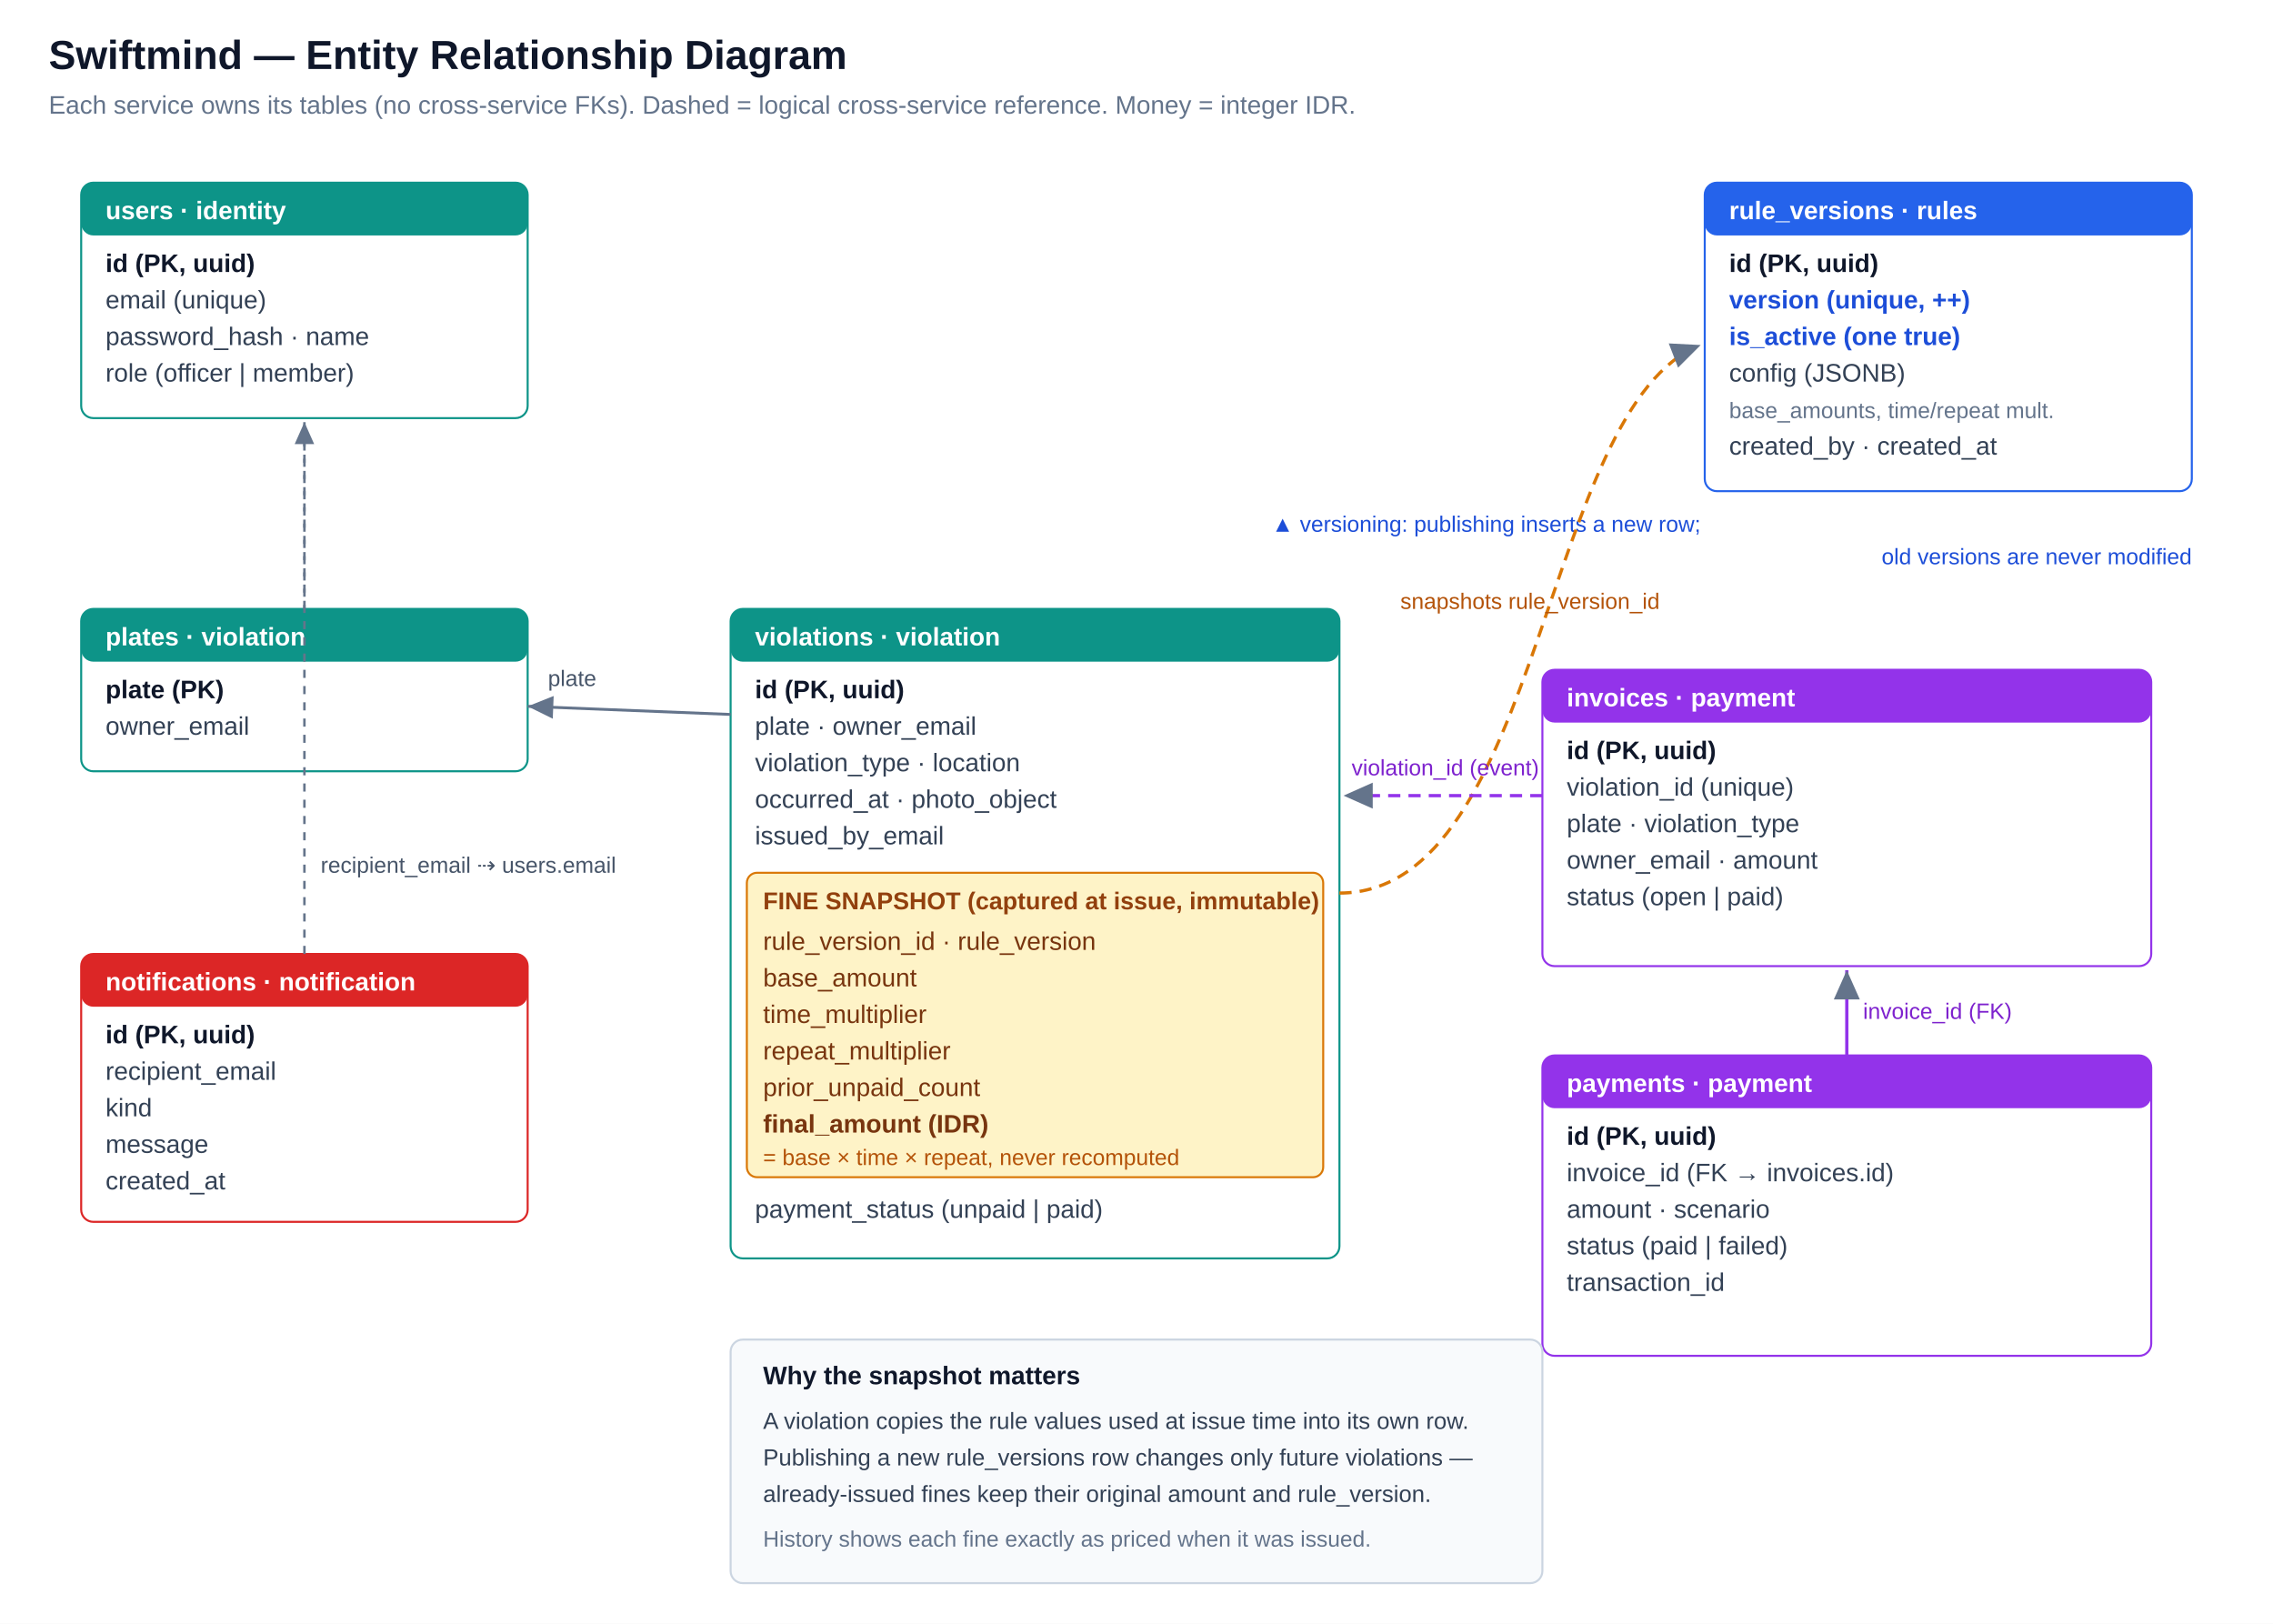
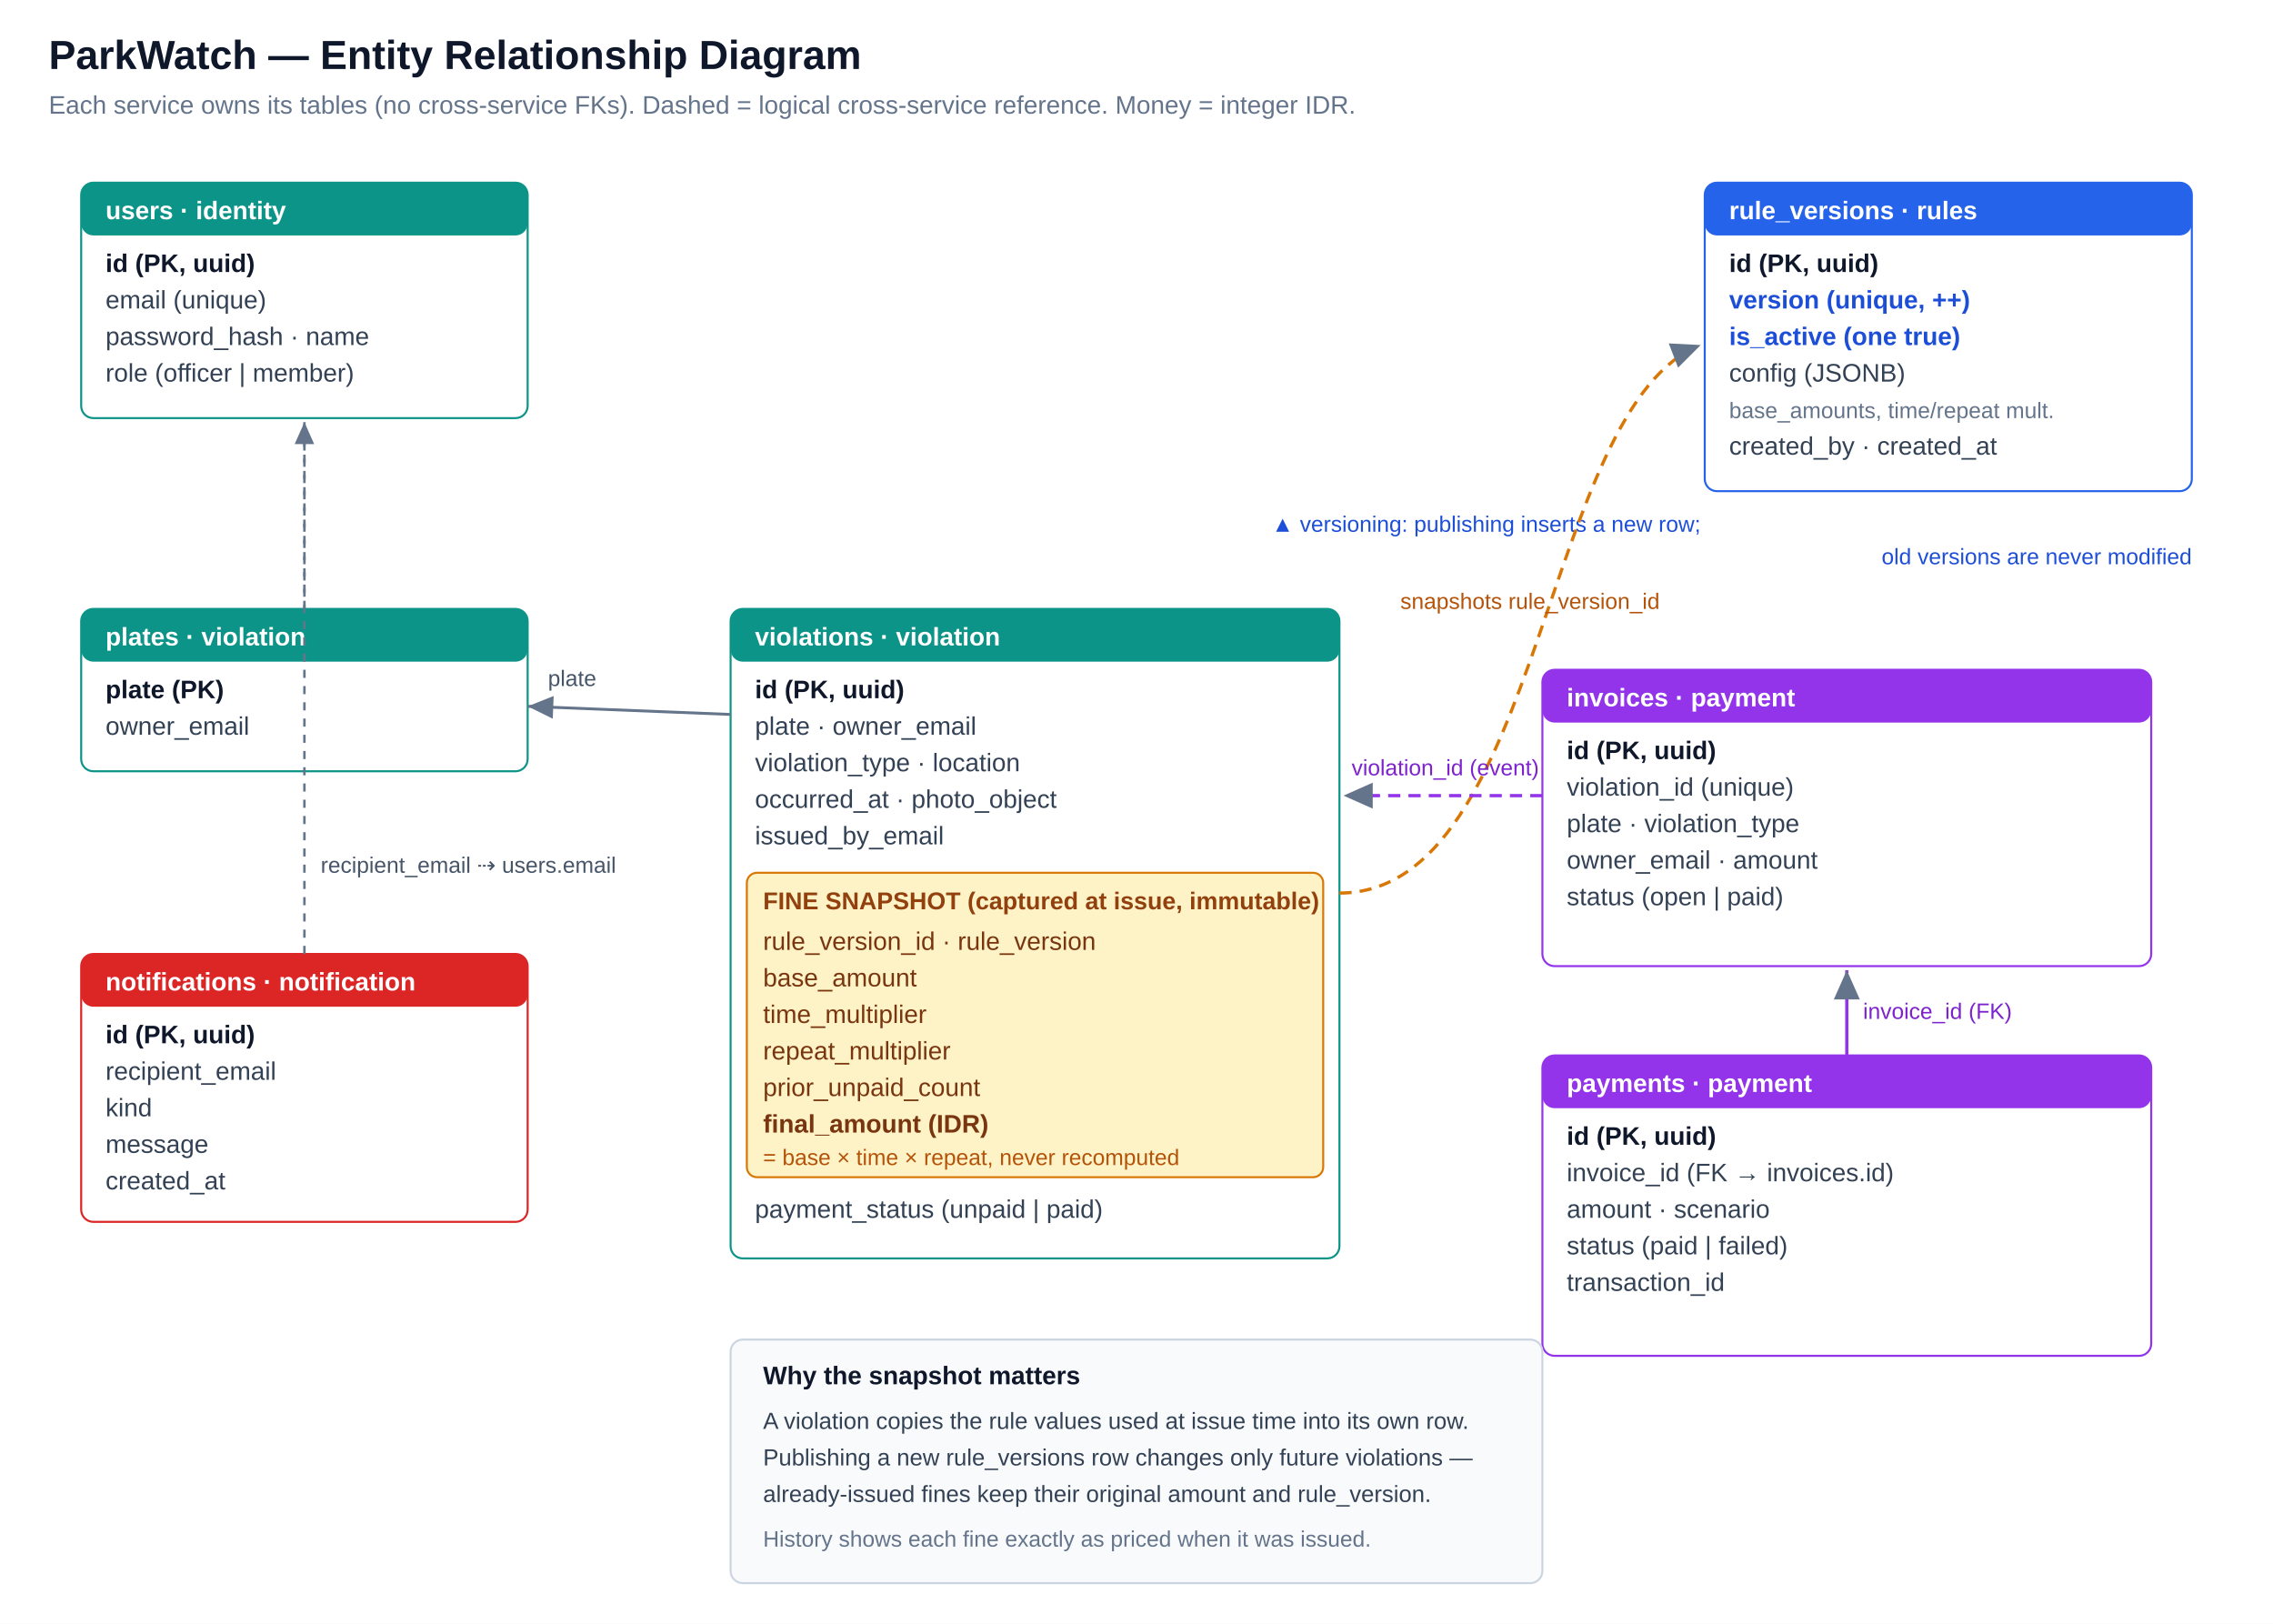
<svg xmlns="http://www.w3.org/2000/svg" viewBox="0 0 1120 800" font-family="Segoe UI, Arial, sans-serif" font-size="12.5">
  <defs>
    <marker id="rel" markerWidth="12" markerHeight="12" refX="9" refY="4" orient="auto" markerUnits="strokeWidth">
      <path d="M0,0 L9,4 L0,8 Z" fill="#64748b" />
    </marker>
  </defs>
  <rect x="0" y="0" width="1120" height="800" fill="#ffffff" />
-   <text x="24" y="34" font-size="20" font-weight="700" fill="#0f172a">Swiftmind — Entity Relationship Diagram</text>
+   <text x="24" y="34" font-size="20" font-weight="700" fill="#0f172a">ParkWatch — Entity Relationship Diagram</text>
  <text x="24" y="56" fill="#64748b">Each service owns its tables (no cross-service FKs). Dashed = logical cross-service reference. Money = integer IDR.</text>
  <g>
    <rect x="40" y="90" width="220" height="116" rx="6" fill="#ffffff" stroke="#0d9488" />
    <rect x="40" y="90" width="220" height="26" rx="6" fill="#0d9488" />
    <text x="52" y="108" fill="#ffffff" font-weight="700">users   ·  identity</text>
    <text x="52" y="134" fill="#0f172a" font-weight="600">id  (PK, uuid)</text>
    <text x="52" y="152" fill="#334155">email  (unique)</text>
    <text x="52" y="170" fill="#334155">password_hash  ·  name</text>
    <text x="52" y="188" fill="#334155">role  (officer | member)</text>
  </g>
  <g>
    <rect x="840" y="90" width="240" height="152" rx="6" fill="#ffffff" stroke="#2563eb" />
    <rect x="840" y="90" width="240" height="26" rx="6" fill="#2563eb" />
    <text x="852" y="108" fill="#ffffff" font-weight="700">rule_versions   ·  rules</text>
    <text x="852" y="134" fill="#0f172a" font-weight="600">id  (PK, uuid)</text>
    <text x="852" y="152" fill="#1d4ed8" font-weight="600">version  (unique, ++)</text>
    <text x="852" y="170" fill="#1d4ed8" font-weight="600">is_active  (one true)</text>
    <text x="852" y="188" fill="#334155">config  (JSONB)</text>
    <text x="852" y="206" fill="#64748b" font-size="11">base_amounts, time/repeat mult.</text>
    <text x="852" y="224" fill="#334155">created_by  ·  created_at</text>
  </g>
  <text x="838" y="262" fill="#1d4ed8" font-size="11" text-anchor="end">▲ versioning: publishing inserts a new row;</text>
  <text x="1080" y="278" fill="#1d4ed8" font-size="11" text-anchor="end">old versions are never modified</text>
  <g>
    <rect x="40" y="300" width="220" height="80" rx="6" fill="#ffffff" stroke="#0d9488" />
    <rect x="40" y="300" width="220" height="26" rx="6" fill="#0d9488" />
    <text x="52" y="318" fill="#ffffff" font-weight="700">plates   ·  violation</text>
    <text x="52" y="344" fill="#0f172a" font-weight="600">plate  (PK)</text>
    <text x="52" y="362" fill="#334155">owner_email</text>
  </g>
  <g>
    <rect x="360" y="300" width="300" height="320" rx="6" fill="#ffffff" stroke="#0d9488" />
    <rect x="360" y="300" width="300" height="26" rx="6" fill="#0d9488" />
    <text x="372" y="318" fill="#ffffff" font-weight="700">violations   ·  violation</text>
    <text x="372" y="344" fill="#0f172a" font-weight="600">id  (PK, uuid)</text>
    <text x="372" y="362" fill="#334155">plate  ·  owner_email</text>
    <text x="372" y="380" fill="#334155">violation_type  ·  location</text>
    <text x="372" y="398" fill="#334155">occurred_at  ·  photo_object</text>
    <text x="372" y="416" fill="#334155">issued_by_email</text>
    <rect x="368" y="430" width="284" height="150" rx="5" fill="#fef3c7" stroke="#d97706" />
    <text x="376" y="448" fill="#92400e" font-weight="700" font-size="12">FINE SNAPSHOT  (captured at issue, immutable)</text>
    <text x="376" y="468" fill="#78350f">rule_version_id  ·  rule_version</text>
    <text x="376" y="486" fill="#78350f">base_amount</text>
    <text x="376" y="504" fill="#78350f">time_multiplier</text>
    <text x="376" y="522" fill="#78350f">repeat_multiplier</text>
    <text x="376" y="540" fill="#78350f">prior_unpaid_count</text>
    <text x="376" y="558" fill="#78350f" font-weight="700">final_amount  (IDR)</text>
    <text x="376" y="574" fill="#b45309" font-size="11">= base × time × repeat, never recomputed</text>
    <text x="372" y="600" fill="#334155">payment_status  (unpaid | paid)</text>
  </g>
  <g>
    <rect x="760" y="330" width="300" height="146" rx="6" fill="#ffffff" stroke="#9333ea" />
    <rect x="760" y="330" width="300" height="26" rx="6" fill="#9333ea" />
    <text x="772" y="348" fill="#ffffff" font-weight="700">invoices   ·  payment</text>
    <text x="772" y="374" fill="#0f172a" font-weight="600">id  (PK, uuid)</text>
    <text x="772" y="392" fill="#334155">violation_id  (unique)</text>
    <text x="772" y="410" fill="#334155">plate  ·  violation_type</text>
    <text x="772" y="428" fill="#334155">owner_email  ·  amount</text>
    <text x="772" y="446" fill="#334155">status  (open | paid)</text>
  </g>
  <g>
    <rect x="760" y="520" width="300" height="148" rx="6" fill="#ffffff" stroke="#9333ea" />
    <rect x="760" y="520" width="300" height="26" rx="6" fill="#9333ea" />
    <text x="772" y="538" fill="#ffffff" font-weight="700">payments   ·  payment</text>
    <text x="772" y="564" fill="#0f172a" font-weight="600">id  (PK, uuid)</text>
    <text x="772" y="582" fill="#334155">invoice_id  (FK → invoices.id)</text>
    <text x="772" y="600" fill="#334155">amount  ·  scenario</text>
    <text x="772" y="618" fill="#334155">status  (paid | failed)</text>
    <text x="772" y="636" fill="#334155">transaction_id</text>
  </g>
  <g>
    <rect x="40" y="470" width="220" height="132" rx="6" fill="#ffffff" stroke="#dc2626" />
    <rect x="40" y="470" width="220" height="26" rx="6" fill="#dc2626" />
    <text x="52" y="488" fill="#ffffff" font-weight="700">notifications   ·  notification</text>
    <text x="52" y="514" fill="#0f172a" font-weight="600">id  (PK, uuid)</text>
    <text x="52" y="532" fill="#334155">recipient_email</text>
    <text x="52" y="550" fill="#334155">kind</text>
    <text x="52" y="568" fill="#334155">message</text>
    <text x="52" y="586" fill="#334155">created_at</text>
  </g>
  <path d="M360,352 L260,348" stroke="#64748b" stroke-width="1.4" fill="none" marker-end="url(#rel)" />
  <text x="270" y="338" fill="#475569" font-size="11">plate</text>
  <path d="M660,440 C760,440 760,200 838,170" stroke="#d97706" stroke-width="1.6" fill="none" stroke-dasharray="6 4" marker-end="url(#rel)" />
  <text x="690" y="300" fill="#b45309" font-size="11">snapshots rule_version_id</text>
  <path d="M760,392 L662,392" stroke="#9333ea" stroke-width="1.6" fill="none" stroke-dasharray="6 4" marker-end="url(#rel)" />
  <text x="666" y="382" fill="#7e22ce" font-size="11">violation_id (event)</text>
  <path d="M910,520 L910,478" stroke="#9333ea" stroke-width="1.6" fill="none" marker-end="url(#rel)" />
  <text x="918" y="502" fill="#7e22ce" font-size="11">invoice_id (FK)</text>
  <path d="M150,470 C150,300 150,250 150,208" stroke="#64748b" stroke-width="1.2" fill="none" stroke-dasharray="4 4" marker-end="url(#rel)" />
  <text x="158" y="430" fill="#475569" font-size="11">recipient_email ⇢ users.email</text>
  <path d="M150,300 L150,208" stroke="#64748b" stroke-width="1.2" fill="none" stroke-dasharray="4 4" />
  <rect x="360" y="660" width="400" height="120" rx="6" fill="#f8fafc" stroke="#cbd5e1" />
  <text x="376" y="682" font-weight="700" fill="#0f172a">Why the snapshot matters</text>
  <text x="376" y="704" fill="#334155" font-size="11.5">A violation copies the rule values used at issue time into its own row.</text>
  <text x="376" y="722" fill="#334155" font-size="11.5">Publishing a new rule_versions row changes only future violations —</text>
  <text x="376" y="740" fill="#334155" font-size="11.5">already-issued fines keep their original amount and rule_version.</text>
  <text x="376" y="762" fill="#64748b" font-size="11">History shows each fine exactly as priced when it was issued.</text>
</svg>
